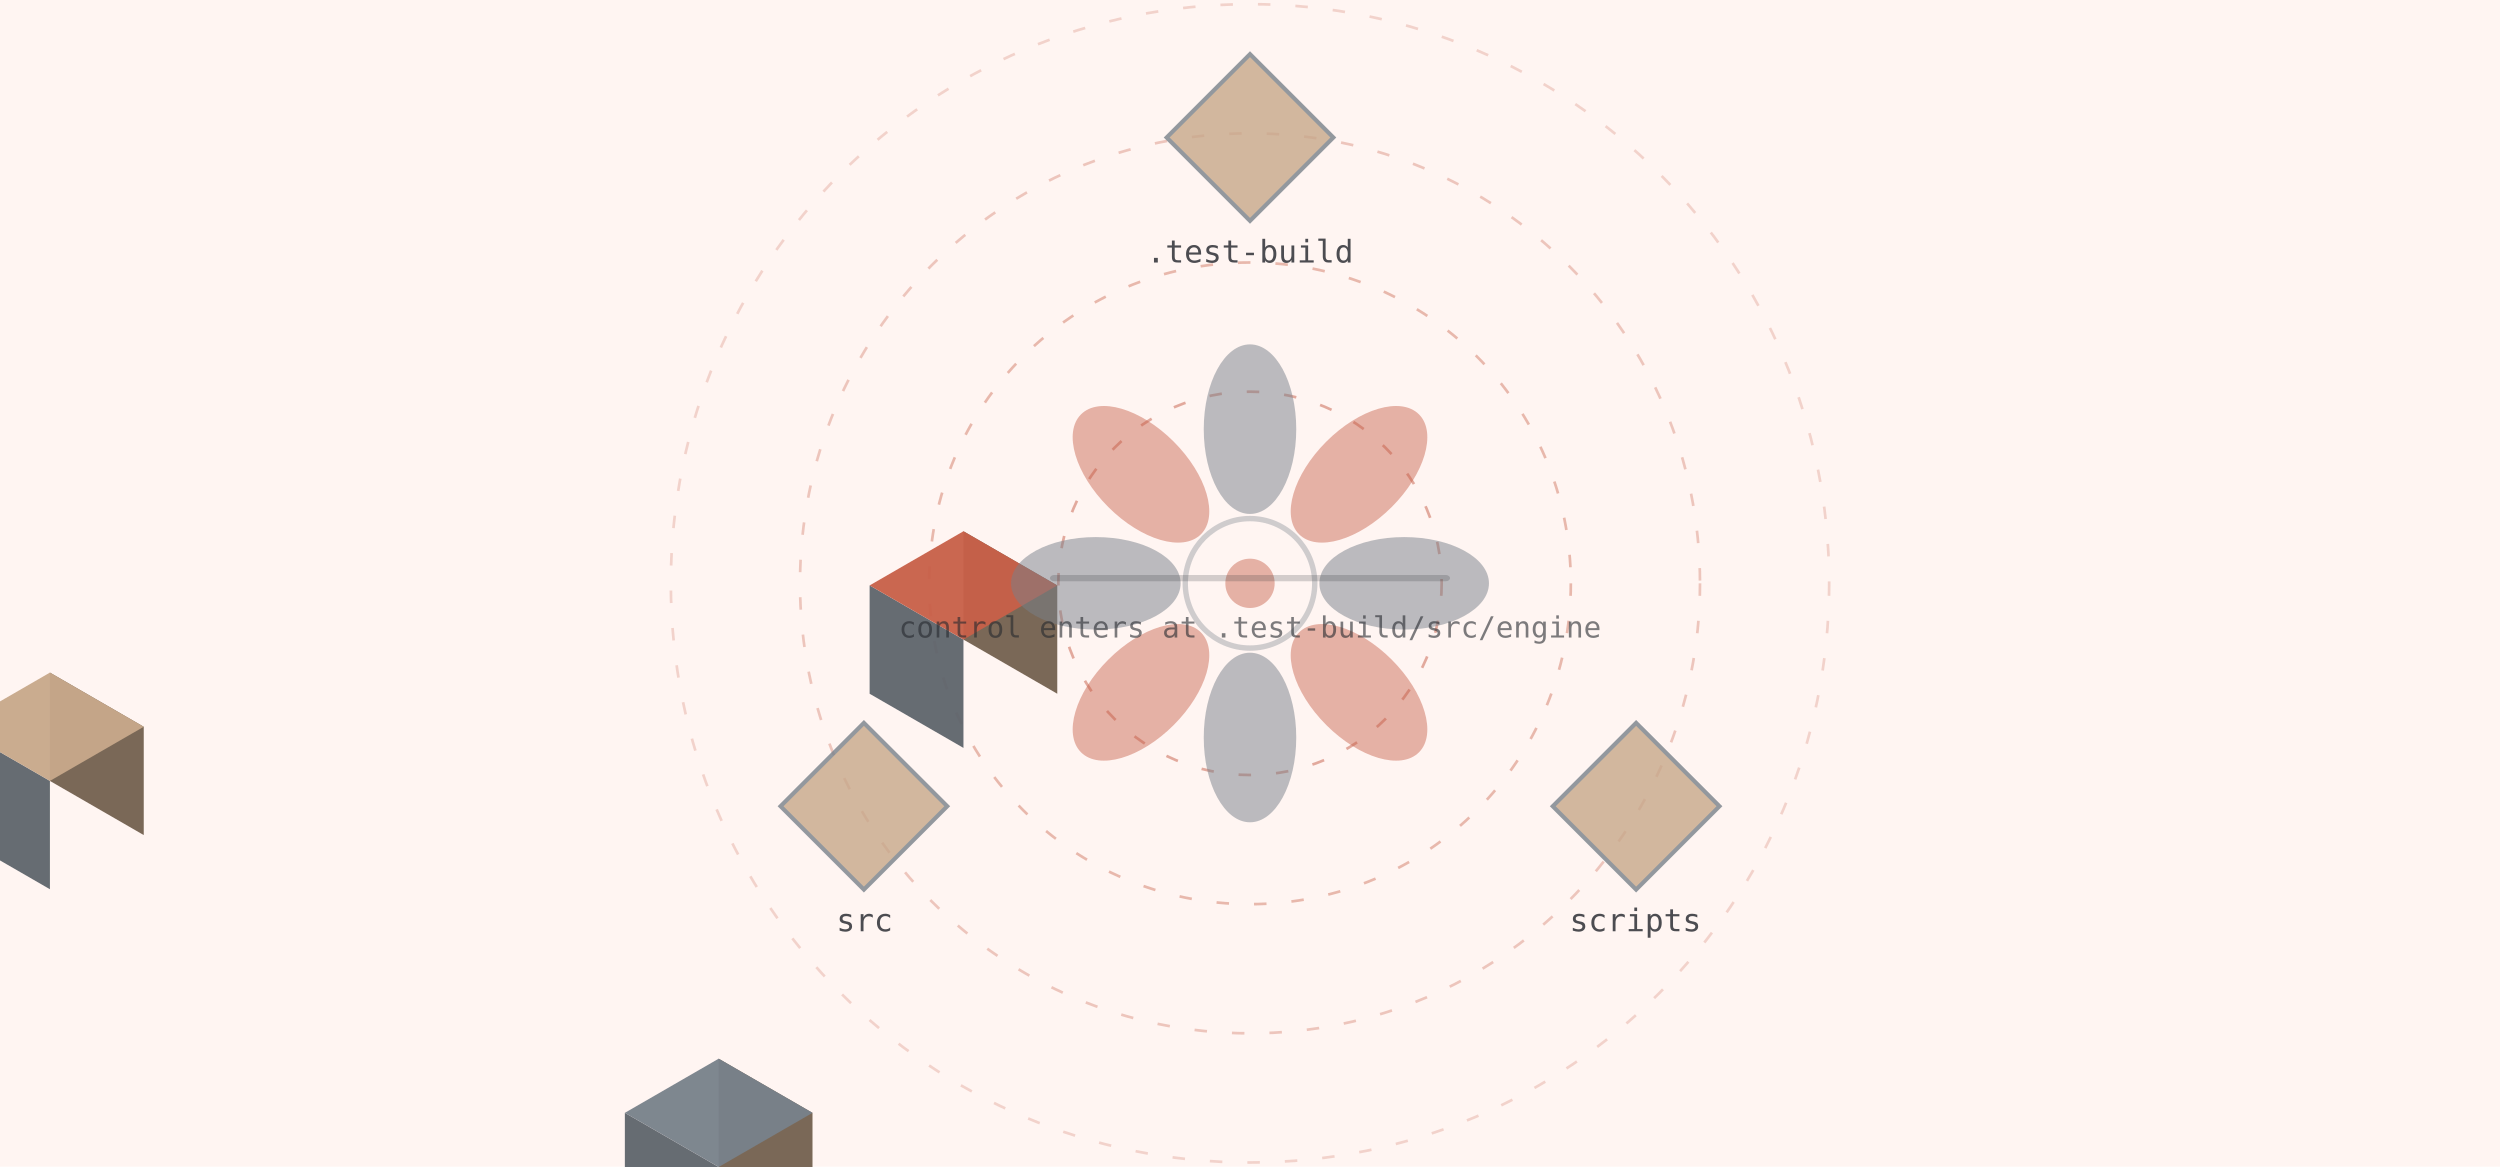
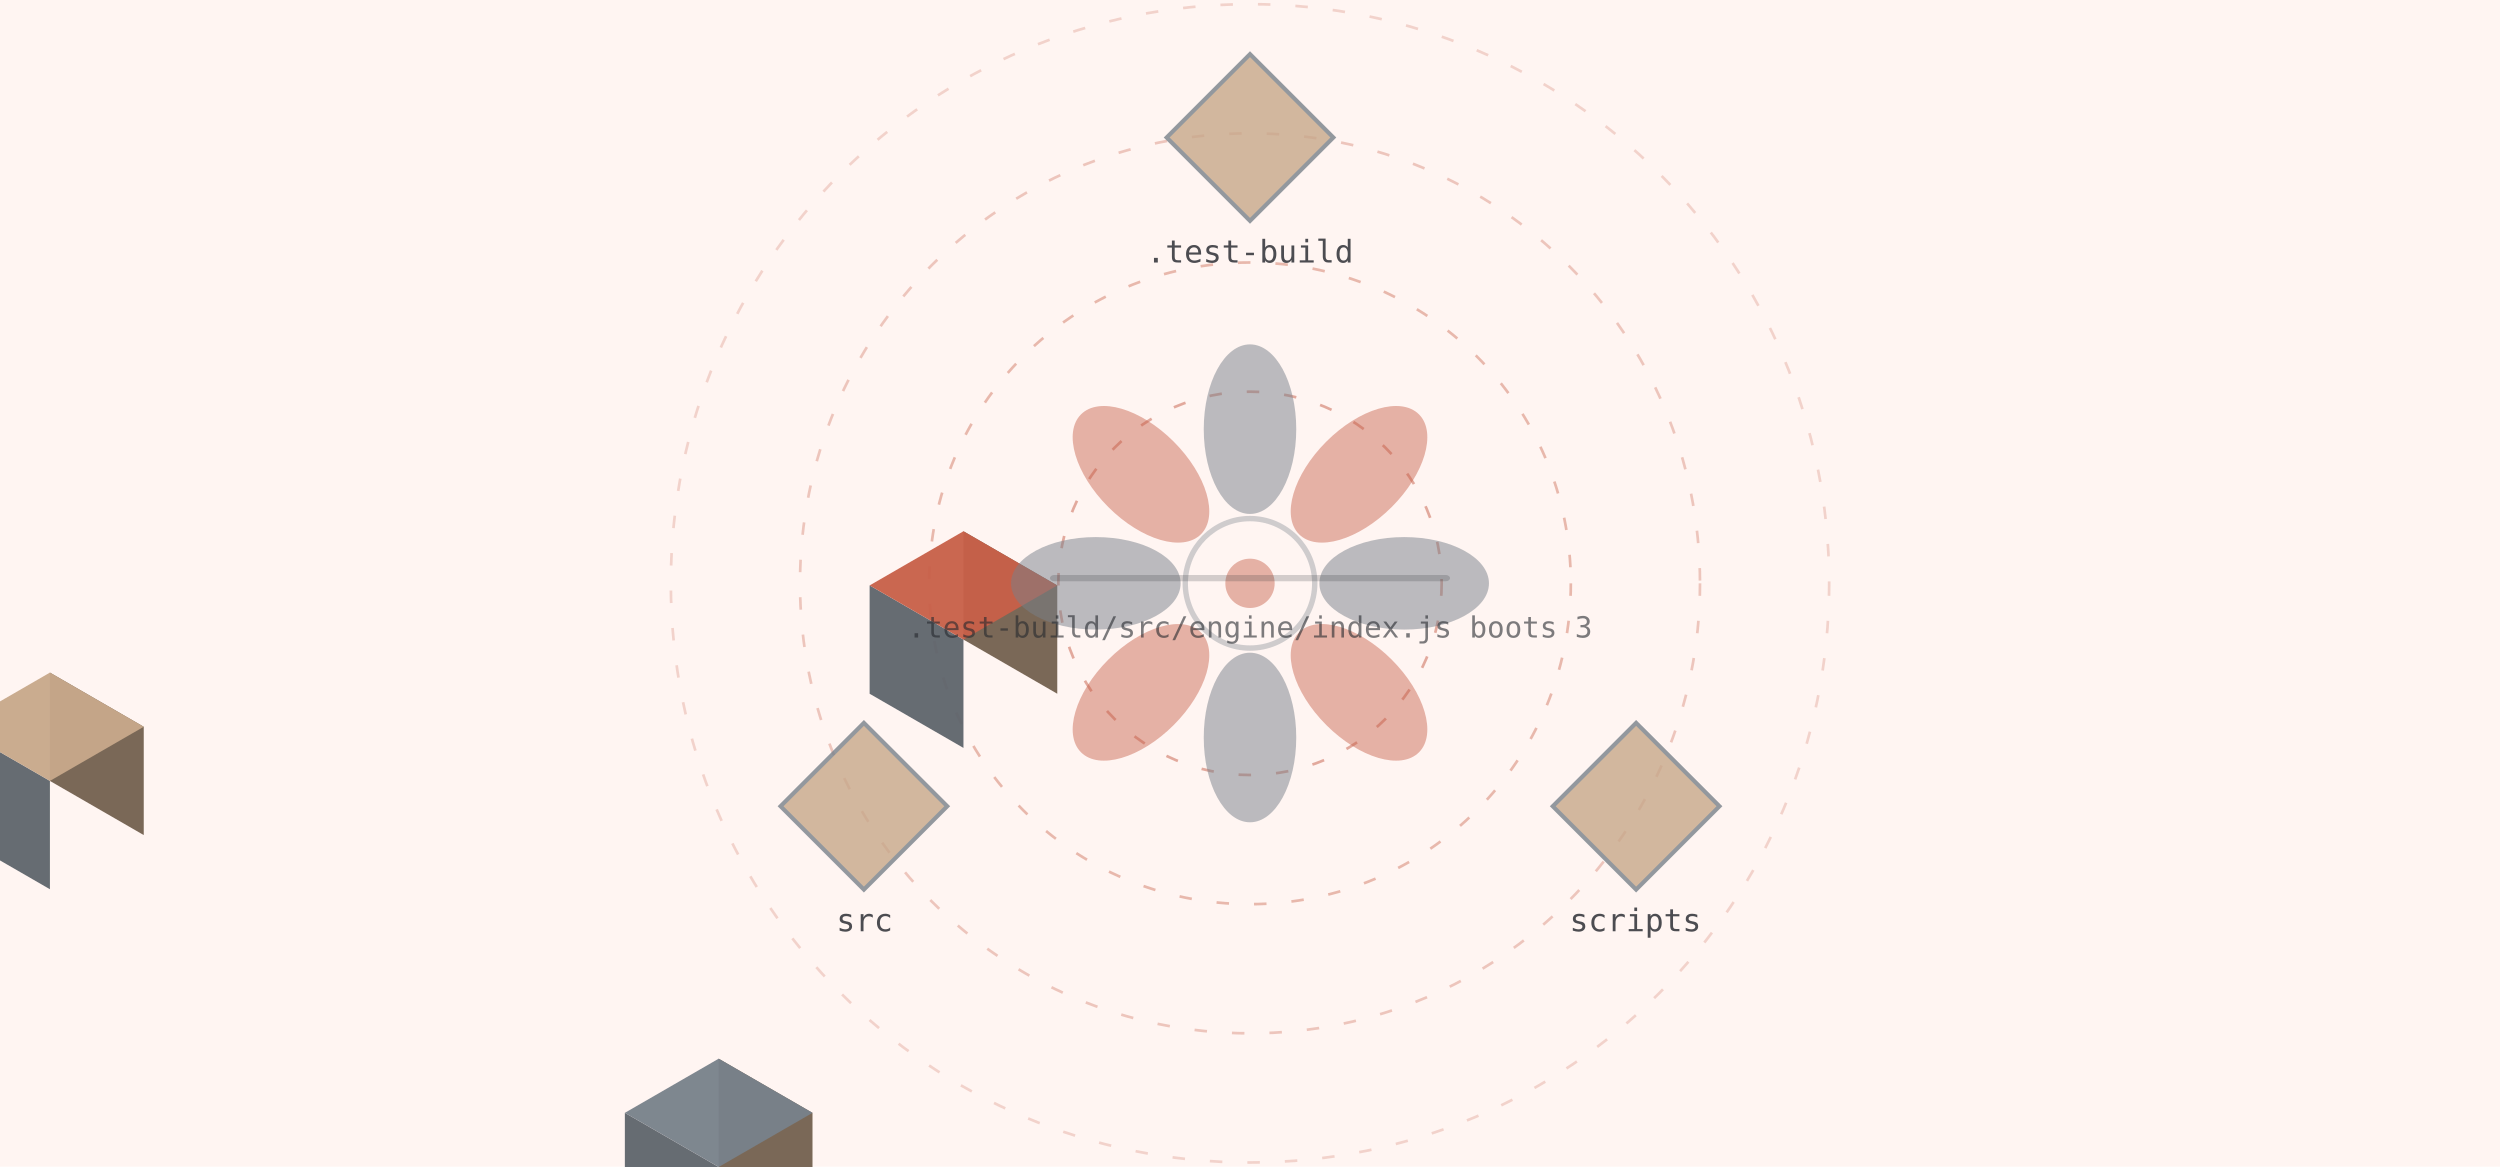
<svg xmlns="http://www.w3.org/2000/svg" viewBox="0 0 1200 560" width="1200" height="560" role="img" aria-label="uxvisualengine workflow">
  <rect width="1200" height="560" fill="#fff5f2" />
  <defs>
    <linearGradient id="gk" x1="0" y1="0" x2="1" y2="1">
      <stop offset="0%" stop-color="#c75f48" />
      <stop offset="100%" stop-color="#78818a" />
    </linearGradient>
  </defs>
  <circle cx="600.00" cy="280.00" r="92.00" fill="none" stroke="rgba(199,95,72,0.500)" stroke-width="1.30" opacity="1.00" stroke-dasharray="6 12" />
  <g>
    <circle cx="600.00" cy="280.00" r="92.00" fill="none" stroke="#c7a88a" stroke-width="2.60" opacity="0.00" />
    <animate attributeName="opacity" values="0;0.85;0" dur="13.3s" begin="0.0s" repeatCount="indefinite" />
  </g>
  <circle cx="600.00" cy="280.00" r="154.00" fill="none" stroke="rgba(199,95,72,0.410)" stroke-width="1.30" opacity="1.00" stroke-dasharray="6 12" />
  <g>
    <circle cx="600.00" cy="280.00" r="154.00" fill="none" stroke="#c7a88a" stroke-width="2.60" opacity="0.00" />
    <animate attributeName="opacity" values="0;0.85;0" dur="13.3s" begin="0.6s" repeatCount="indefinite" />
  </g>
  <circle cx="600.00" cy="280.00" r="216.00" fill="none" stroke="rgba(199,95,72,0.320)" stroke-width="1.30" opacity="1.00" stroke-dasharray="6 12" />
  <g>
    <circle cx="600.00" cy="280.00" r="216.00" fill="none" stroke="#c7a88a" stroke-width="2.60" opacity="0.00" />
    <animate attributeName="opacity" values="0;0.85;0" dur="13.3s" begin="1.2s" repeatCount="indefinite" />
  </g>
  <circle cx="600.00" cy="280.00" r="278.00" fill="none" stroke="rgba(199,95,72,0.230)" stroke-width="1.30" opacity="1.00" stroke-dasharray="6 12" />
  <g>
    <circle cx="600.00" cy="280.00" r="278.00" fill="none" stroke="#c7a88a" stroke-width="2.60" opacity="0.00" />
    <animate attributeName="opacity" values="0;0.85;0" dur="13.3s" begin="1.8s" repeatCount="indefinite" />
  </g>
  <polygon points="462.46,307.00 507.49,333.00 507.49,281.00 462.46,255.00" fill="#736150" opacity="0.95" />
  <polygon points="417.42,333.00 462.46,359.00 462.46,307.00 417.42,281.00" fill="#5e656c" opacity="0.95" />
  <polygon points="462.46,255.00 507.49,281.00 462.46,307.00 417.42,281.00" fill="#c75f48" opacity="0.95" />
  <text x="600" y="126" font-family="ui-monospace,Menlo,monospace" font-size="15" fill="rgba(37,40,46,0.820)" text-anchor="middle">.test-build</text>
  <g>
    <polygon points="600.00,26.00 640.00,66.00 600.00,106.00 560.00,66.00" fill="#c7a88a" opacity="0.80" stroke="#78818a" stroke-width="2" />
    <animate attributeName="opacity" values="0.25;1.0;0.25" dur="13.3s" begin="0.0s" repeatCount="indefinite" />
  </g>
  <polygon points="344.96,560.16 390.00,586.16 390.00,534.16 344.96,508.16" fill="#736150" opacity="0.95" />
  <polygon points="299.93,586.16 344.96,612.16 344.96,560.16 299.93,534.16" fill="#5e656c" opacity="0.95" />
  <polygon points="344.96,508.16 390.00,534.16 344.96,560.16 299.93,534.16" fill="#78818a" opacity="0.95" />
  <text x="785" y="447" font-family="ui-monospace,Menlo,monospace" font-size="15" fill="rgba(37,40,46,0.820)" text-anchor="middle">scripts</text>
  <g>
    <polygon points="785.33,347.00 825.33,387.00 785.33,427.00 745.33,387.00" fill="#c7a88a" opacity="0.80" stroke="#78818a" stroke-width="2" />
    <animate attributeName="opacity" values="0.25;1.0;0.25" dur="13.3s" begin="4.433s" repeatCount="indefinite" />
  </g>
  <polygon points="23.96,374.84 69.00,400.84 69.00,348.84 23.96,322.84" fill="#736150" opacity="0.95" />
  <polygon points="-21.07,400.84 23.96,426.84 23.96,374.84 -21.07,348.84" fill="#5e656c" opacity="0.95" />
  <polygon points="23.96,322.84 69.00,348.84 23.96,374.84 -21.07,348.84" fill="#c7a88a" opacity="0.95" />
  <text x="415" y="447" font-family="ui-monospace,Menlo,monospace" font-size="15" fill="rgba(37,40,46,0.820)" text-anchor="middle">src</text>
  <g>
    <polygon points="414.67,347.00 454.67,387.00 414.67,427.00 374.67,387.00" fill="#c7a88a" opacity="0.80" stroke="#78818a" stroke-width="2" />
    <animate attributeName="opacity" values="0.25;1.0;0.25" dur="13.3s" begin="8.867s" repeatCount="indefinite" />
  </g>
  <ellipse cx="600.00" cy="206.00" rx="22.20" ry="40.70" fill="rgba(120,129,138,0.500)" opacity="1.00" transform="rotate(0.0 600.00 206.00)" />
  <ellipse cx="652.33" cy="227.67" rx="22.20" ry="40.70" fill="rgba(199,95,72,0.450)" opacity="1.00" transform="rotate(45.0 652.33 227.67)" />
  <ellipse cx="674.00" cy="280.00" rx="22.20" ry="40.70" fill="rgba(120,129,138,0.500)" opacity="1.00" transform="rotate(90.0 674.00 280.00)" />
  <ellipse cx="652.33" cy="332.33" rx="22.20" ry="40.70" fill="rgba(199,95,72,0.450)" opacity="1.00" transform="rotate(135.0 652.33 332.33)" />
  <ellipse cx="600.00" cy="354.00" rx="22.20" ry="40.70" fill="rgba(120,129,138,0.500)" opacity="1.00" transform="rotate(180.0 600.00 354.00)" />
  <ellipse cx="547.67" cy="332.33" rx="22.20" ry="40.70" fill="rgba(199,95,72,0.450)" opacity="1.00" transform="rotate(225.0 547.67 332.33)" />
  <ellipse cx="526.00" cy="280.00" rx="22.20" ry="40.70" fill="rgba(120,129,138,0.500)" opacity="1.00" transform="rotate(270.0 526.00 280.00)" />
  <ellipse cx="547.67" cy="227.67" rx="22.20" ry="40.70" fill="rgba(199,95,72,0.450)" opacity="1.00" transform="rotate(315.0 547.67 227.67)" />
  <circle cx="600.00" cy="280.00" r="31.08" fill="none" stroke="rgba(120,129,138,0.500)" stroke-width="2.59" opacity="0.70" />
  <circle cx="600.00" cy="280.00" r="11.84" fill="rgba(199,95,72,0.450)" opacity="1.00" />
  <rect x="504.00" y="276.00" width="192.00" height="3.00" rx="2.00" fill="rgba(37,40,46,0.200)" opacity="1.00" />
-   <text x="600" y="306" font-family="ui-monospace,Menlo,monospace" font-size="14" fill="rgba(37,40,46,0.600)" text-anchor="middle">control enters at .test-build/src/engine</text>
+   <text x="600" y="306" font-family="ui-monospace,Menlo,monospace" font-size="14" fill="rgba(37,40,46,0.600)" text-anchor="middle">.test-build/src/engine/index.js boots 3 </text>
</svg>
